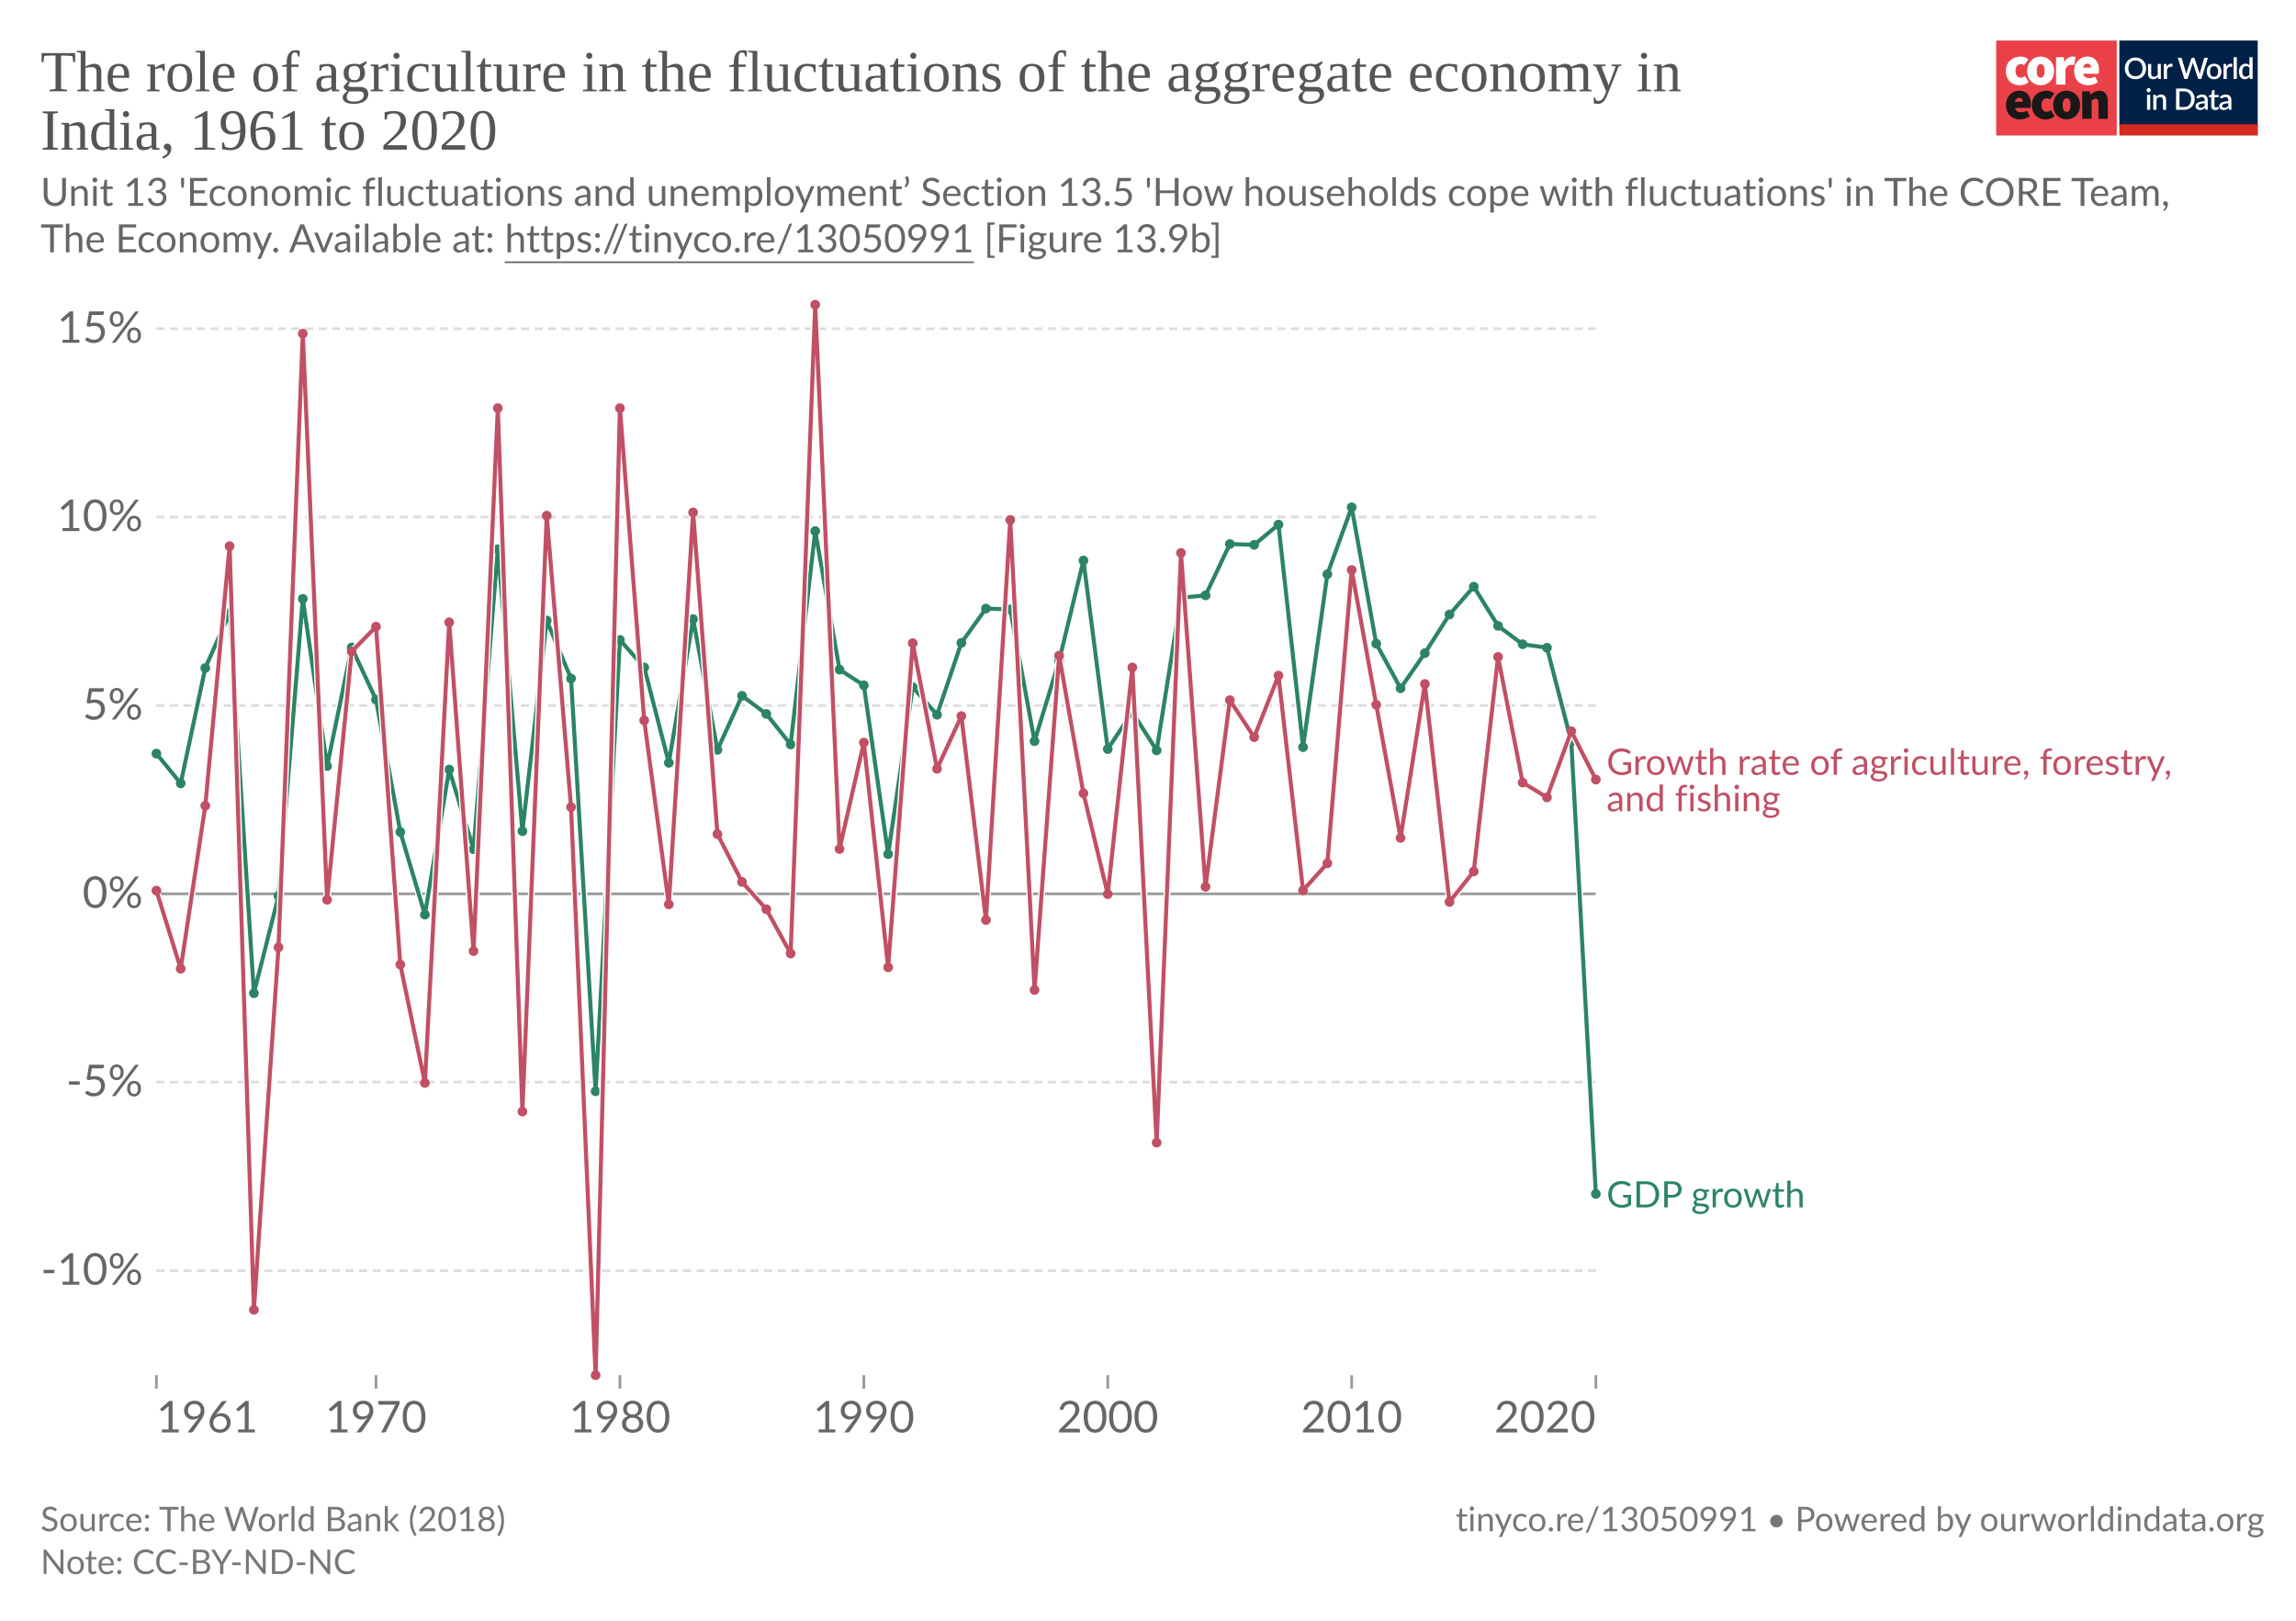
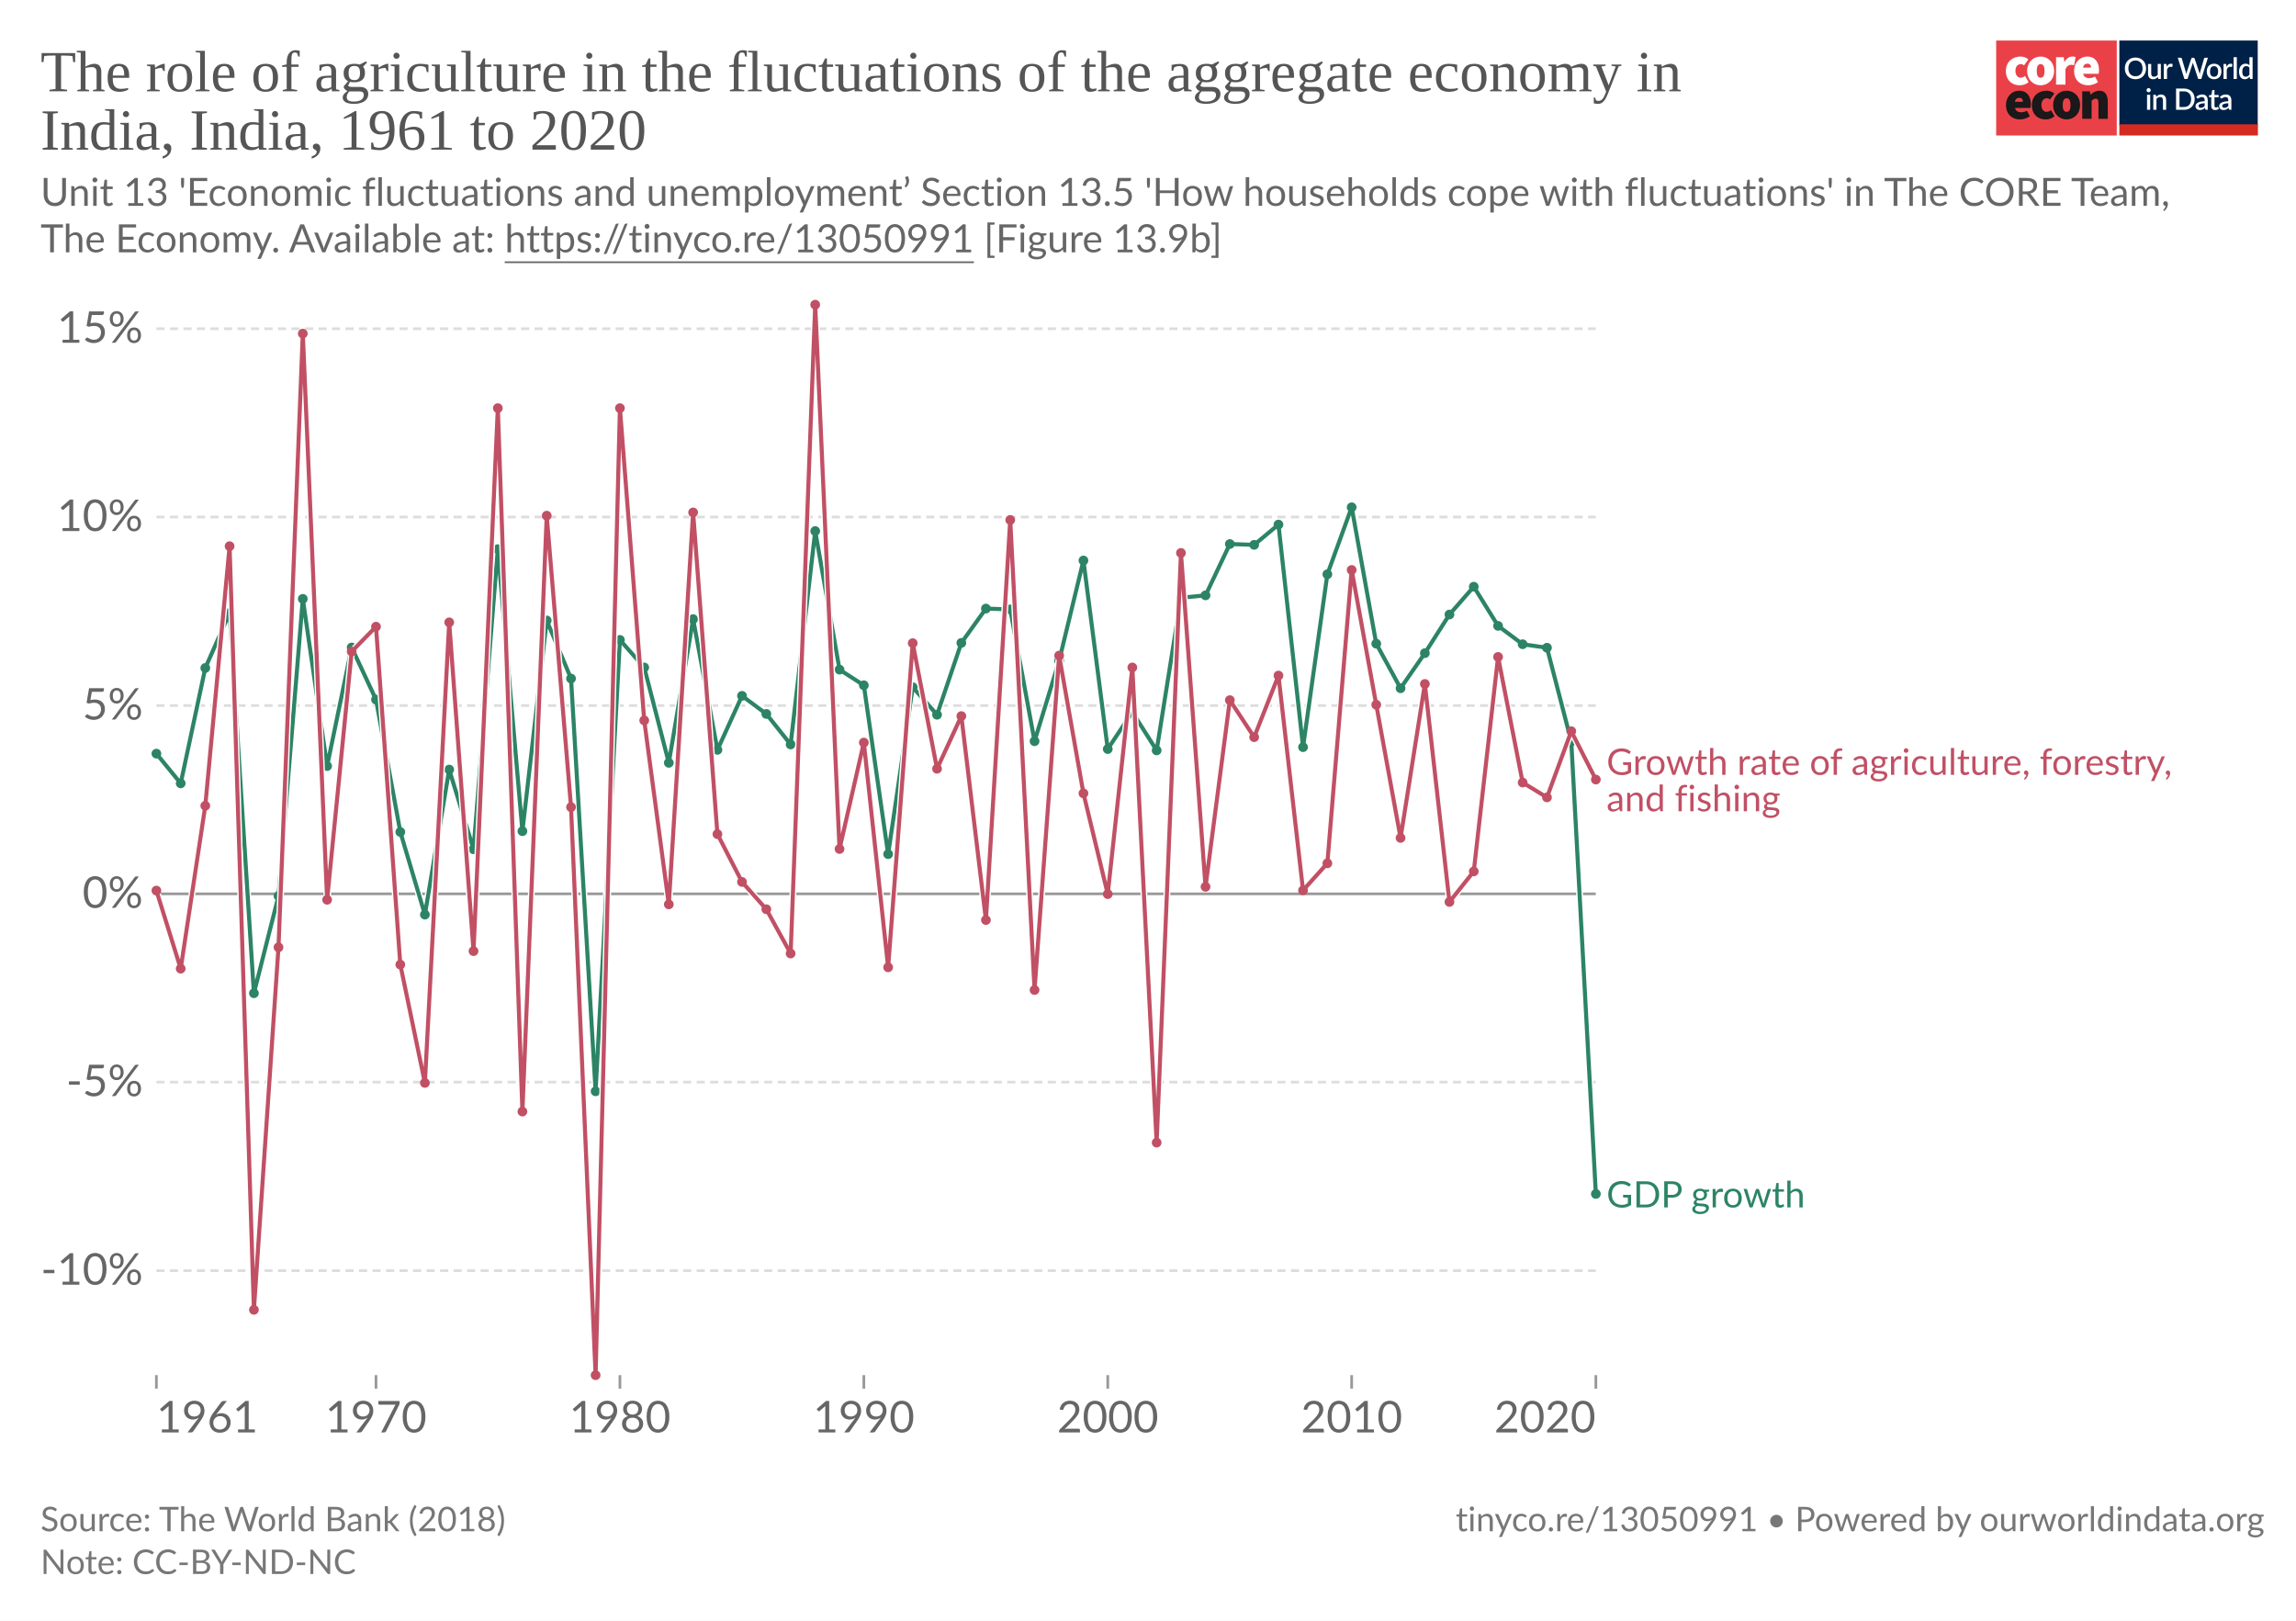
<svg xmlns="http://www.w3.org/2000/svg" version="1.1" style="font-family:Lato, 'Helvetica Neue', Helvetica, Arial, 'Liberation Sans', sans-serif;font-size:18px;background-color:white;text-rendering:geometricPrecision;-webkit-font-smoothing:antialiased" width="850" height="600" viewBox="0 0 850 600">
  <defs>
    <pattern id="noDataPattern" patternUnits="userSpaceOnUse" width="4" height="4" patternTransform="rotate(-45 2 2)">
      <path d="M -1,2 l 6,0" stroke="#ccc" stroke-width="0.7" />
    </pattern>
  </defs>
  <rect class="background-fill" fill="white" width="850" height="600" />
  <g class="HeaderView">
    <g transform="translate(739, 15) scale(0.95)">
      <svg className="coreLogo" width="102" height="37" viewBox="0 0 102 37" fill="none">
        <path d="M47 0H0v37h47V0z" fill="#EA4148" />
        <path d="M3.78 11.85c0-3.55 2.67-5.6 5.68-5.6a4.63 4.63 0 013.09 1.1l-1.7 2.36c-.31-.32-.74-.5-1.18-.52-1.36 0-2.16 1.03-2.16 2.66 0 1.62.89 2.65 2.03 2.65a2.93 2.93 0 001.7-.69l1.4 2.4a5.29 5.29 0 01-3.52 1.24c-3 0-5.34-2.05-5.34-5.6z" fill="#fff" />
        <path d="M18.85 11.85c0-1.63-.42-2.66-1.52-2.66s-1.52 1.03-1.52 2.66c0 1.62.42 2.65 1.52 2.65s1.52-1.03 1.52-2.65zm-6.77 0c0-3.55 2.54-5.6 5.25-5.6 2.7 0 5.25 2.05 5.25 5.6s-2.54 5.6-5.25 5.6-5.25-2.05-5.25-5.6M23.34 6.5h2.97l.25 1.84h.09c.78-1.46 1.97-2.1 3-2.1.45-.02.9.05 1.32.22l-.6 3.16c-.38-.1-.78-.16-1.18-.17-.76 0-1.7.47-2.2 1.8v5.94h-3.65V6.5zM36.98 10.56c0-.81-.34-1.54-1.44-1.54-.8 0-1.49.47-1.7 1.54h3.14zm-6.6 1.29c0-3.47 2.49-5.6 5.07-5.6 3.13 0 4.62 2.3 4.62 5.17 0 .52-.05 1.03-.15 1.54h-6.04c.34 1.28 1.27 1.71 2.46 1.71a4.3 4.3 0 002.16-.64l1.18 2.18a7.08 7.08 0 01-3.85 1.24c-3.09 0-5.46-2.05-5.46-5.6" fill="#fff" />
        <path d="M10.43 23.87c0-.81-.34-1.54-1.44-1.54-.8 0-1.48.47-1.69 1.54h3.13zm-6.6 1.28c0-3.46 2.5-5.6 5.08-5.6 3.13 0 4.61 2.3 4.61 5.18 0 .51-.05 1.03-.15 1.54H7.34c.34 1.28 1.27 1.7 2.46 1.7.76-.01 1.5-.23 2.16-.63l1.18 2.18a7.08 7.08 0 01-3.85 1.24c-3.1 0-5.46-2.06-5.46-5.6M13.9 25.15c0-3.55 2.67-5.6 5.68-5.6a4.63 4.63 0 013.09 1.11l-1.7 2.35c-.32-.31-.74-.5-1.18-.51-1.36 0-2.16 1.03-2.16 2.65 0 1.63.89 2.66 2.03 2.66a2.93 2.93 0 001.7-.69l1.39 2.4a5.29 5.29 0 01-3.51 1.24c-3 0-5.34-2.06-5.34-5.6" fill="#1A1818" />
        <path d="M28.97 25.15c0-1.62-.42-2.65-1.52-2.65s-1.52 1.03-1.52 2.65c0 1.63.42 2.66 1.52 2.66s1.52-1.03 1.52-2.66zm-6.77 0c0-3.55 2.54-5.6 5.25-5.6 2.7 0 5.25 2.05 5.25 5.6s-2.54 5.6-5.25 5.6-5.25-2.04-5.25-5.6M33.54 19.8h2.97l.25 1.29h.09a4.76 4.76 0 013.34-1.54c2.33 0 3.3 1.71 3.3 4.36v6.6h-3.64v-6.13c0-1.37-.34-1.7-1.06-1.7-.67 0-1.05.3-1.6.8v7.02h-3.65V19.8z" fill="#1A1818" />
        <path fill="#fff" d="M48 0h54v37H48z" />
        <path d="M48 0h53.93v33H48V0z" fill="#002147" />
        <path d="M58.42 10.86c0 .61-.1 1.18-.3 1.7a3.83 3.83 0 01-2.15 2.21c-.5.21-1.07.32-1.7.32-.6 0-1.17-.1-1.68-.32a3.9 3.9 0 01-2.15-2.21c-.2-.52-.3-1.09-.3-1.7 0-.61.1-1.18.3-1.7a3.93 3.93 0 012.15-2.22 4.38 4.38 0 011.69-.31c.62 0 1.18.1 1.69.31a3.79 3.79 0 012.15 2.22c.2.52.3 1.09.3 1.7zm-1.38 0c0-.48-.06-.9-.2-1.28A2.38 2.38 0 0055.43 8a2.97 2.97 0 00-1.14-.21c-.42 0-.8.07-1.15.21-.34.14-.63.35-.87.61-.24.27-.43.59-.56.97-.13.38-.2.8-.2 1.28s.07.9.2 1.29a2.46 2.46 0 001.43 1.57c.35.14.73.2 1.15.2.42 0 .8-.06 1.15-.2a2.4 2.4 0 001.42-1.57c.13-.38.2-.81.2-1.29zm7.14-1.72V15h-.74c-.17 0-.27-.08-.32-.24l-.1-.54a3.42 3.42 0 01-.81.63 2.3 2.3 0 01-1.06.24c-.32 0-.6-.05-.85-.16a1.72 1.72 0 01-1-1.15 3.1 3.1 0 01-.12-.91V9.14h1.24v3.73c0 .4.09.7.27.92.18.22.46.32.83.32.27 0 .53-.06.76-.18.24-.13.46-.3.67-.52V9.13h1.23zm2.33 1.08c.18-.37.4-.66.66-.87.27-.22.58-.32.94-.32a1.34 1.34 0 01.66.17l-.09.93c-.01.06-.04.11-.07.14a.2.2 0 01-.13.03c-.06 0-.14 0-.25-.03a1.62 1.62 0 00-.8.04c-.13.05-.25.13-.35.22-.1.1-.2.21-.28.35-.08.14-.15.3-.22.47V15h-1.24V9.13h.72c.13 0 .22.03.27.08.05.05.08.13.1.25l.08.76zm16-3.5L79.94 15h-1.21l-1.95-5.95a4.7 4.7 0 01-.12-.46 3.32 3.32 0 01-.13.46L74.57 15h-1.22l-2.57-8.28h1.13c.11 0 .2.03.28.09.08.05.14.12.16.22l1.56 5.3a6.11 6.11 0 01.16.8 10 10 0 01.2-.8l1.78-5.3a.48.48 0 01.16-.21c.08-.07.17-.1.28-.1h.4c.11 0 .21.03.28.1.08.05.13.12.17.21l1.77 5.3.1.37.1.4a59.35 59.35 0 00.16-.76L81 7.03a.4.4 0 01.16-.22c.08-.06.18-.09.3-.09h1.04zm2.41 2.32c.44 0 .83.07 1.18.22a2.49 2.49 0 011.47 1.55c.13.37.2.79.2 1.25 0 .47-.07.88-.2 1.26-.14.37-.33.69-.58.95-.24.26-.54.46-.9.6-.34.15-.73.22-1.17.22-.43 0-.83-.07-1.18-.22a2.55 2.55 0 01-1.47-1.55c-.14-.38-.2-.8-.2-1.26 0-.46.06-.88.2-1.25a2.55 2.55 0 011.47-1.55c.35-.15.75-.22 1.18-.22zm0 5.08c.53 0 .92-.18 1.18-.53.26-.36.4-.86.4-1.52s-.14-1.17-.4-1.53c-.26-.36-.65-.54-1.18-.54-.53 0-.93.18-1.2.54-.25.36-.38.87-.38 1.53s.13 1.16.39 1.52c.26.35.66.53 1.2.53zm4.86-3.9c.18-.37.4-.66.67-.87.26-.22.57-.32.93-.32a1.34 1.34 0 01.66.17l-.09.93c-.01.06-.04.11-.07.14a.2.2 0 01-.13.03c-.06 0-.14 0-.25-.03a1.62 1.62 0 00-.8.04c-.13.05-.24.13-.35.22-.1.1-.2.21-.28.35-.08.14-.15.3-.22.47V15H88.6V9.13h.72c.13 0 .22.03.27.08.05.05.08.13.1.25l.08.76zm4-3.73V15h-1.25V6.49h1.24zm4.91 4.09a1.45 1.45 0 00-1.24-.6c-.48 0-.86.18-1.13.54-.27.35-.4.87-.4 1.56 0 .37.02.67.08.93.07.25.15.46.27.62.11.16.25.28.42.35.16.08.35.11.56.11.31 0 .58-.07.8-.2.24-.14.45-.33.64-.58v-2.73zm1.24-4.09V15h-.75c-.16 0-.27-.08-.31-.24l-.11-.63c-.25.28-.53.52-.84.7-.31.17-.67.26-1.09.26a1.96 1.96 0 01-1.59-.78c-.19-.25-.34-.57-.44-.94a4.86 4.86 0 01.01-2.5c.12-.37.3-.7.51-.96a2.3 2.3 0 011.85-.88c.34 0 .63.05.88.16.24.11.45.26.64.46V6.49h1.24zm-39.9 14.65V27h-1.24v-5.86h1.24zm.2-1.78c0 .12-.02.22-.06.32a.83.83 0 01-1.34.26.8.8 0 01-.24-.58c0-.11.02-.22.06-.32a.89.89 0 01.43-.43.76.76 0 01.64 0 .81.81 0 01.45.43c.04.1.06.2.06.32zm2.16 2.55a3.67 3.67 0 01.83-.63 2.32 2.32 0 011.9-.08c.24.11.45.26.61.46.17.2.3.43.38.7.09.28.13.58.13.9V27H65v-3.73c0-.4-.1-.7-.28-.92-.18-.22-.45-.33-.83-.33-.27 0-.53.06-.77.19-.23.13-.45.3-.66.52V27h-1.23v-5.86h.74c.17 0 .28.07.33.23l.08.54zm14.96.95c0 .61-.1 1.17-.3 1.68a3.78 3.78 0 01-2.15 2.16c-.5.2-1.07.3-1.69.3H70.1v-8.28h3.12c.62 0 1.19.1 1.7.3a3.71 3.71 0 012.14 2.16c.2.5.3 1.07.3 1.68zm-1.37 0c0-.48-.07-.9-.2-1.28a2.6 2.6 0 00-.55-.96 2.35 2.35 0 00-.87-.6 2.97 2.97 0 00-1.15-.21h-1.77v6.1h1.77c.43 0 .81-.07 1.15-.2.34-.14.63-.34.87-.6.24-.27.43-.59.55-.96.13-.38.2-.81.2-1.29zm5.27 1.58a7.5 7.5 0 00-1.12.1c-.3.06-.55.13-.73.22a.97.97 0 00-.41.3.68.68 0 00-.12.4c0 .13.02.25.06.35.05.1.1.18.18.24.08.06.18.1.28.14a1.78 1.78 0 001.18-.14c.23-.12.46-.3.68-.53v-1.08zm-3.28-2.49a3.36 3.36 0 012.37-.92c.34 0 .63.05.9.16.26.11.48.26.66.46.18.2.31.44.4.72.1.27.15.57.15.9V27h-.55a.56.56 0 01-.27-.05c-.06-.04-.12-.11-.16-.23l-.12-.47-.44.36c-.15.1-.3.2-.46.26a2.77 2.77 0 01-1.75.12c-.2-.06-.38-.16-.53-.29a1.46 1.46 0 01-.48-1.18c0-.23.06-.45.18-.66.12-.22.32-.41.6-.58.27-.17.64-.31 1.1-.43a8.03 8.03 0 011.68-.19v-.39c0-.42-.1-.73-.27-.94-.18-.2-.45-.3-.8-.3-.23-.01-.43.02-.6.08a6.05 6.05 0 00-.74.39.54.54 0 01-.28.08.38.38 0 01-.22-.06.6.6 0 01-.15-.17l-.22-.4zm7.38 5.14c-.48 0-.86-.13-1.12-.4-.26-.28-.4-.67-.4-1.17v-3.41h-.64a.27.27 0 01-.18-.07c-.05-.04-.07-.11-.07-.2v-.5l.95-.14.27-1.7a.31.31 0 01.1-.15c.04-.04.1-.06.18-.06h.63v1.93h1.63v.89h-1.63v3.33c0 .2.05.37.16.48.1.11.24.17.41.17a.79.79 0 00.43-.12 4 4 0 00.12-.08.2.2 0 01.11-.04c.07 0 .13.04.17.11l.37.6c-.2.18-.42.3-.68.4a2.5 2.5 0 01-.8.13zm5.11-2.65a7.5 7.5 0 00-1.11.1 3 3 0 00-.74.22.97.97 0 00-.4.3.68.68 0 00-.13.4c0 .13.02.25.06.35.05.1.11.18.19.24s.17.1.28.14a1.78 1.78 0 001.18-.14c.23-.12.45-.3.67-.53v-1.08zm-3.28-2.49a3.36 3.36 0 012.37-.92c.34 0 .64.05.9.16.27.11.49.26.66.46.18.2.32.44.41.72.1.27.14.57.14.9V27h-.55a.56.56 0 01-.27-.05c-.06-.04-.11-.11-.15-.23l-.12-.47-.45.36c-.14.1-.3.2-.45.26a2.77 2.77 0 01-1.75.12c-.2-.06-.38-.16-.53-.29a1.46 1.46 0 01-.49-1.18c0-.23.06-.45.18-.66.12-.22.32-.41.6-.58.28-.17.65-.31 1.1-.43a8.03 8.03 0 011.68-.19v-.39c0-.42-.09-.73-.27-.94-.18-.2-.44-.3-.8-.3-.23-.01-.43.02-.59.08a6.09 6.09 0 00-.74.39.54.54 0 01-.29.08.38.38 0 01-.22-.06.6.6 0 01-.14-.17l-.23-.4z" fill="#fff" />
        <path fill="#D42B21" d="M48 32.65h54V37H48z" />
      </svg>
    </g>
    <a href="http://localhost:3030/grapher/the-role-of-agriculture-in-the-fluctuations-of-the-aggregate-economy-in-india-19612017" style="font-family:'Playfair Display', Georgia, 'Times New Roman', 'Liberation Serif', serif" target="_blank" rel="noopener">
      <text font-size="21.60" x="15.0" y="33.8" fill="#555">
        <tspan x="15" y="33.792">The role of agriculture in the fluctuations of the aggregate economy in</tspan>
-         <tspan x="15" y="55.392">India, 1961 to 2020</tspan>
+         <tspan x="15" y="55.392">India, India, 1961 to 2020</tspan>
      </text>
    </a>
    <text x="15.0" y="76.2" style="font-size:14.4px;line-height:1.2" fill="#666">
      <tspan x="15" y="76.2">Unit 13 'Economic fluctuations and unemployment’ Section 13.5 'How households cope with fluctuations' in The CORE Team,</tspan>
      <tspan x="15" y="93.4">The Economy. Available at: <a href="https://tinyco.re/13050991" target="_blank" style="text-decoration:underline" rel="noopener noreferrer">https://tinyco.re/13050991</a> [Figure 13.9b]</tspan>
    </text>
  </g>
  <g class="LineChart">
    <defs>
      <clipPath id="boundsClip-1">
        <rect x="47.908" y="102.76" width="840" height="437.52" />
      </clipPath>
    </defs>
    <rect x="15" y="112.76" width="820" height="417.52" fill="transparent" />
    <g class="DualAxisView">
      <g class="HorizontalAxis">
        <line x1="57.9" y1="509.08" x2="57.9" y2="514.08" stroke="#999" />
        <line x1="590.8" y1="509.08" x2="590.8" y2="514.08" stroke="#999" />
        <line x1="139.2" y1="509.08" x2="139.2" y2="514.08" stroke="#999" />
        <line x1="229.5" y1="509.08" x2="229.5" y2="514.08" stroke="#999" />
        <line x1="319.8" y1="509.08" x2="319.8" y2="514.08" stroke="#999" />
        <line x1="410.1" y1="509.08" x2="410.1" y2="514.08" stroke="#999" />
        <line x1="500.4" y1="509.08" x2="500.4" y2="514.08" stroke="#999" />
        <text x="57.908" y="530.28" fill="#666" text-anchor="start" font-size="16.2">1961</text>
        <text x="590.75" y="530.28" fill="#666" text-anchor="end" font-size="16.2">2020</text>
        <text x="139.2" y="530.28" fill="#666" text-anchor="middle" font-size="16.2">1970</text>
        <text x="229.5" y="530.28" fill="#666" text-anchor="middle" font-size="16.2">1980</text>
        <text x="319.8" y="530.28" fill="#666" text-anchor="middle" font-size="16.2">1990</text>
        <text x="410.1" y="530.28" fill="#666" text-anchor="middle" font-size="16.2">2000</text>
        <text x="500.4" y="530.28" fill="#666" text-anchor="middle" font-size="16.2">2010</text>
      </g>
      <g class="VerticalAxis">
        <text x="52.91" y="470.4" dy=".32em" text-anchor="end" fill="#666" font-size="16.2">-10%</text>
        <text x="52.91" y="400.6" dy=".32em" text-anchor="end" fill="#666" font-size="16.2">-5%</text>
        <text x="52.91" y="330.9" dy=".32em" text-anchor="end" fill="#666" font-size="16.2">0%</text>
        <text x="52.91" y="261.2" dy=".32em" text-anchor="end" fill="#666" font-size="16.2">5%</text>
        <text x="52.91" y="191.4" dy=".32em" text-anchor="end" fill="#666" font-size="16.2">10%</text>
        <text x="52.91" y="121.7" dy=".32em" text-anchor="end" fill="#666" font-size="16.2">15%</text>
      </g>
      <g class="AxisGridLines horizontalLines">
        <line x1="57.91" y1="470.4" x2="590.75" y2="470.4" stroke="#ddd" stroke-dasharray="3,2" />
        <line x1="57.91" y1="400.6" x2="590.75" y2="400.6" stroke="#ddd" stroke-dasharray="3,2" />
        <line x1="57.91" y1="330.9" x2="590.75" y2="330.9" stroke="#999" />
        <line x1="57.91" y1="261.2" x2="590.75" y2="261.2" stroke="#ddd" stroke-dasharray="3,2" />
        <line x1="57.91" y1="191.4" x2="590.75" y2="191.4" stroke="#ddd" stroke-dasharray="3,2" />
        <line x1="57.91" y1="121.7" x2="590.75" y2="121.7" stroke="#ddd" stroke-dasharray="3,2" />
      </g>
    </g>
    <g clip-path="url(#boundsClip-1)">
      <g class="LineLabels" style="cursor:default">
        <g class="legendMark">
          <rect x="590.75" y="275.1" width="244.25" height="27" fill="#fff" opacity="0" />
          <text font-size="13.50" font-weight="400" x="594.8" y="286.8" fill="#c15065">
            <tspan x="594.75" y="286.845">Growth rate of agriculture, forestry,</tspan>
            <tspan x="594.75" y="300.345">and fishing</tspan>
          </text>
        </g>
        <g class="legendMark">
          <rect x="590.75" y="435.25" width="108.71" height="13.5" fill="#fff" opacity="0" />
          <text font-size="13.50" font-weight="400" x="594.8" y="447.0" fill="#2c8465">
            <tspan x="594.75" y="446.995">GDP growth</tspan>
          </text>
        </g>
      </g>
      <g class="Lines">
        <rect x="58" y="113" width="533" height="396" fill="rgba(255,255,255,0)" opacity="0" />
        <g>
          <path stroke-linecap="round" stroke-linejoin="round" stroke="#ddd" d="M57.9 279L66.9 290L76 247.3L85 226.9L94 367.7L103.1 331.7L112.1 221.7L121.1 283.6L130.2 239.7L139.2 259L148.2 308L157.3 338.6L166.3 284.9L175.3 314.4L184.3 203.3L193.4 307.7L202.4 229.7L211.4 251.2L220.5 404L229.5 236.9L238.5 247.1L247.6 282.4L256.6 229.2L265.6 277.6L274.7 257.6L283.7 264.3L292.7 275.6L301.8 196.6L310.8 247.9L319.8 253.7L328.8 316.2L337.9 254.4L346.9 264.6L355.9 238L365 225.3L374 225.6L383 274.4L392.1 244.6L401.1 207.5L410.1 277.3L419.2 263.6L428.2 277.8L437.2 221.3L446.3 220.4L455.3 201.4L464.3 201.7L473.3 194.2L482.4 276.6L491.4 212.6L500.4 187.8L509.5 238.3L518.5 254.8L527.5 241.8L536.6 227.5L545.6 217.2L554.6 231.7L563.7 238.5L572.7 239.8L581.7 274.5L590.8 442" fill="none" stroke-width="1" />
        </g>
        <g>
          <path stroke-linecap="round" stroke-linejoin="round" stroke="#ddd" d="M57.9 329.7L66.9 358.6L76 298.3L85 202.2L94 484.9L103.1 350.7L112.1 123.5L121.1 333.1L130.2 241.2L139.2 232L148.2 357.1L157.3 400.9L166.3 230.4L175.3 352.1L184.3 151.1L193.4 411.5L202.4 190.9L211.4 298.8L220.5 509.1L229.5 151.1L238.5 266.7L247.6 334.8L256.6 189.7L265.6 308.8L274.7 326.5L283.7 336.6L292.7 353L301.8 112.8L310.8 314.3L319.8 274.9L328.8 358.1L337.9 238.1L346.9 284.6L355.9 265.1L365 340.6L374 192.5L383 366.5L392.1 242.7L401.1 293.7L410.1 331L419.2 247.1L428.2 423L437.2 204.7L446.3 328.3L455.3 259.2L464.3 272.9L473.3 250.1L482.4 329.6L491.4 319.6L500.4 211L509.5 260.9L518.5 310.2L527.5 253.2L536.6 333.9L545.6 322.6L554.6 243.2L563.7 289.7L572.7 295.2L581.7 270.7L590.8 288.6" fill="none" stroke-width="1" />
        </g>
        <g>
          <path fill="none" stroke-linecap="butt" stroke-linejoin="round" stroke="#fff" stroke-width="2.5" d="M57.9 279L66.9 290L76 247.3L85 226.9L94 367.7L103.1 331.7L112.1 221.7L121.1 283.6L130.2 239.7L139.2 259L148.2 308L157.3 338.6L166.3 284.9L175.3 314.4L184.3 203.3L193.4 307.7L202.4 229.7L211.4 251.2L220.5 404L229.5 236.9L238.5 247.1L247.6 282.4L256.6 229.2L265.6 277.6L274.7 257.6L283.7 264.3L292.7 275.6L301.8 196.6L310.8 247.9L319.8 253.7L328.8 316.2L337.9 254.4L346.9 264.6L355.9 238L365 225.3L374 225.6L383 274.4L392.1 244.6L401.1 207.5L410.1 277.3L419.2 263.6L428.2 277.8L437.2 221.3L446.3 220.4L455.3 201.4L464.3 201.7L473.3 194.2L482.4 276.6L491.4 212.6L500.4 187.8L509.5 238.3L518.5 254.8L527.5 241.8L536.6 227.5L545.6 217.2L554.6 231.7L563.7 238.5L572.7 239.8L581.7 274.5L590.8 442" />
          <polyline points="57.90,279.00 66.90,290.00 76.00,247.30 85.00,226.90 94.00,367.70 103.10,331.70 112.10,221.70 121.10,283.60 130.20,239.70 139.20,259.00 148.20,308.00 157.30,338.60 166.30,284.90 175.30,314.40 184.30,203.30 193.40,307.70 202.40,229.70 211.40,251.20 220.50,404.00 229.50,236.90 238.50,247.10 247.60,282.40 256.60,229.20 265.60,277.60 274.70,257.60 283.70,264.30 292.70,275.60 301.80,196.60 310.80,247.90 319.80,253.70 328.80,316.20 337.90,254.40 346.90,264.60 355.90,238.00 365.00,225.30 374.00,225.60 383.00,274.40 392.10,244.60 401.10,207.50 410.10,277.30 419.20,263.60 428.20,277.80 437.20,221.30 446.30,220.40 455.30,201.40 464.30,201.70 473.30,194.20 482.40,276.60 491.40,212.60 500.40,187.80 509.50,238.30 518.50,254.80 527.50,241.80 536.60,227.50 545.60,217.20 554.60,231.70 563.70,238.50 572.70,239.80 581.70,274.50 590.80,442.00" stroke-linejoin="round" stroke-width="1.5" stroke="#2C8465" fill="none" stroke-linecap="butt" />
          <g>
            <circle cx="57.9" cy="279" r="1.8" fill="#2C8465" />
            <circle cx="66.9" cy="290" r="1.8" fill="#2C8465" />
            <circle cx="76" cy="247.3" r="1.8" fill="#2C8465" />
            <circle cx="85" cy="226.9" r="1.8" fill="#2C8465" />
            <circle cx="94" cy="367.7" r="1.8" fill="#2C8465" />
            <circle cx="103.1" cy="331.7" r="1.8" fill="#2C8465" />
            <circle cx="112.1" cy="221.7" r="1.8" fill="#2C8465" />
            <circle cx="121.1" cy="283.6" r="1.8" fill="#2C8465" />
            <circle cx="130.2" cy="239.7" r="1.8" fill="#2C8465" />
            <circle cx="139.2" cy="259" r="1.8" fill="#2C8465" />
            <circle cx="148.2" cy="308" r="1.8" fill="#2C8465" />
            <circle cx="157.3" cy="338.6" r="1.8" fill="#2C8465" />
            <circle cx="166.3" cy="284.9" r="1.8" fill="#2C8465" />
            <circle cx="175.3" cy="314.4" r="1.8" fill="#2C8465" />
            <circle cx="184.3" cy="203.3" r="1.8" fill="#2C8465" />
            <circle cx="193.4" cy="307.7" r="1.8" fill="#2C8465" />
            <circle cx="202.4" cy="229.7" r="1.8" fill="#2C8465" />
            <circle cx="211.4" cy="251.2" r="1.8" fill="#2C8465" />
            <circle cx="220.5" cy="404" r="1.8" fill="#2C8465" />
            <circle cx="229.5" cy="236.9" r="1.8" fill="#2C8465" />
            <circle cx="238.5" cy="247.1" r="1.8" fill="#2C8465" />
            <circle cx="247.6" cy="282.4" r="1.8" fill="#2C8465" />
            <circle cx="256.6" cy="229.2" r="1.8" fill="#2C8465" />
            <circle cx="265.6" cy="277.6" r="1.8" fill="#2C8465" />
            <circle cx="274.7" cy="257.6" r="1.8" fill="#2C8465" />
            <circle cx="283.7" cy="264.3" r="1.8" fill="#2C8465" />
            <circle cx="292.7" cy="275.6" r="1.8" fill="#2C8465" />
            <circle cx="301.8" cy="196.6" r="1.8" fill="#2C8465" />
            <circle cx="310.8" cy="247.9" r="1.8" fill="#2C8465" />
            <circle cx="319.8" cy="253.7" r="1.8" fill="#2C8465" />
            <circle cx="328.8" cy="316.2" r="1.8" fill="#2C8465" />
            <circle cx="337.9" cy="254.4" r="1.8" fill="#2C8465" />
            <circle cx="346.9" cy="264.6" r="1.8" fill="#2C8465" />
            <circle cx="355.9" cy="238" r="1.8" fill="#2C8465" />
            <circle cx="365" cy="225.3" r="1.8" fill="#2C8465" />
            <circle cx="374" cy="225.6" r="1.8" fill="#2C8465" />
            <circle cx="383" cy="274.4" r="1.8" fill="#2C8465" />
            <circle cx="392.1" cy="244.6" r="1.8" fill="#2C8465" />
            <circle cx="401.1" cy="207.5" r="1.8" fill="#2C8465" />
            <circle cx="410.1" cy="277.3" r="1.8" fill="#2C8465" />
            <circle cx="419.2" cy="263.6" r="1.8" fill="#2C8465" />
            <circle cx="428.2" cy="277.8" r="1.8" fill="#2C8465" />
            <circle cx="437.2" cy="221.3" r="1.8" fill="#2C8465" />
            <circle cx="446.3" cy="220.4" r="1.8" fill="#2C8465" />
            <circle cx="455.3" cy="201.4" r="1.8" fill="#2C8465" />
            <circle cx="464.3" cy="201.7" r="1.8" fill="#2C8465" />
            <circle cx="473.3" cy="194.2" r="1.8" fill="#2C8465" />
            <circle cx="482.4" cy="276.6" r="1.8" fill="#2C8465" />
            <circle cx="491.4" cy="212.6" r="1.8" fill="#2C8465" />
            <circle cx="500.4" cy="187.8" r="1.8" fill="#2C8465" />
            <circle cx="509.5" cy="238.3" r="1.8" fill="#2C8465" />
            <circle cx="518.5" cy="254.8" r="1.8" fill="#2C8465" />
            <circle cx="527.5" cy="241.8" r="1.8" fill="#2C8465" />
            <circle cx="536.6" cy="227.5" r="1.8" fill="#2C8465" />
            <circle cx="545.6" cy="217.2" r="1.8" fill="#2C8465" />
            <circle cx="554.6" cy="231.7" r="1.8" fill="#2C8465" />
            <circle cx="563.7" cy="238.5" r="1.8" fill="#2C8465" />
            <circle cx="572.7" cy="239.8" r="1.8" fill="#2C8465" />
            <circle cx="581.7" cy="274.5" r="1.8" fill="#2C8465" />
            <circle cx="590.8" cy="442" r="1.8" fill="#2C8465" />
          </g>
        </g>
        <g>
          <path fill="none" stroke-linecap="butt" stroke-linejoin="round" stroke="#fff" stroke-width="2.5" d="M57.9 329.7L66.9 358.6L76 298.3L85 202.2L94 484.9L103.1 350.7L112.1 123.5L121.1 333.1L130.2 241.2L139.2 232L148.2 357.1L157.3 400.9L166.3 230.4L175.3 352.1L184.3 151.1L193.4 411.5L202.4 190.9L211.4 298.8L220.5 509.1L229.5 151.1L238.5 266.7L247.6 334.8L256.6 189.7L265.6 308.8L274.7 326.5L283.7 336.6L292.7 353L301.8 112.8L310.8 314.3L319.8 274.9L328.8 358.1L337.9 238.1L346.9 284.6L355.9 265.1L365 340.6L374 192.5L383 366.5L392.1 242.7L401.1 293.7L410.1 331L419.2 247.1L428.2 423L437.2 204.7L446.3 328.3L455.3 259.2L464.3 272.9L473.3 250.1L482.4 329.6L491.4 319.6L500.4 211L509.5 260.9L518.5 310.2L527.5 253.2L536.6 333.9L545.6 322.6L554.6 243.2L563.7 289.7L572.7 295.2L581.7 270.7L590.8 288.6" />
          <polyline points="57.90,329.70 66.90,358.60 76.00,298.30 85.00,202.20 94.00,484.90 103.10,350.70 112.10,123.50 121.10,333.10 130.20,241.20 139.20,232.00 148.20,357.10 157.30,400.90 166.30,230.40 175.30,352.10 184.30,151.10 193.40,411.50 202.40,190.90 211.40,298.80 220.50,509.10 229.50,151.10 238.50,266.70 247.60,334.80 256.60,189.70 265.60,308.80 274.70,326.50 283.70,336.60 292.70,353.00 301.80,112.80 310.80,314.30 319.80,274.90 328.80,358.10 337.90,238.10 346.90,284.60 355.90,265.10 365.00,340.60 374.00,192.50 383.00,366.50 392.10,242.70 401.10,293.70 410.10,331.00 419.20,247.10 428.20,423.00 437.20,204.70 446.30,328.30 455.30,259.20 464.30,272.90 473.30,250.10 482.40,329.60 491.40,319.60 500.40,211.00 509.50,260.90 518.50,310.20 527.50,253.20 536.60,333.90 545.60,322.60 554.60,243.20 563.70,289.70 572.70,295.20 581.70,270.70 590.80,288.60" stroke-linejoin="round" stroke-width="1.5" stroke="#C15065" fill="none" stroke-linecap="butt" />
          <g>
            <circle cx="57.9" cy="329.7" r="1.8" fill="#C15065" />
            <circle cx="66.9" cy="358.6" r="1.8" fill="#C15065" />
            <circle cx="76" cy="298.3" r="1.8" fill="#C15065" />
            <circle cx="85" cy="202.2" r="1.8" fill="#C15065" />
            <circle cx="94" cy="484.9" r="1.8" fill="#C15065" />
            <circle cx="103.1" cy="350.7" r="1.8" fill="#C15065" />
            <circle cx="112.1" cy="123.5" r="1.8" fill="#C15065" />
            <circle cx="121.1" cy="333.1" r="1.8" fill="#C15065" />
            <circle cx="130.2" cy="241.2" r="1.8" fill="#C15065" />
            <circle cx="139.2" cy="232" r="1.8" fill="#C15065" />
            <circle cx="148.2" cy="357.1" r="1.8" fill="#C15065" />
            <circle cx="157.3" cy="400.9" r="1.8" fill="#C15065" />
            <circle cx="166.3" cy="230.4" r="1.8" fill="#C15065" />
            <circle cx="175.3" cy="352.1" r="1.8" fill="#C15065" />
            <circle cx="184.3" cy="151.1" r="1.8" fill="#C15065" />
            <circle cx="193.4" cy="411.5" r="1.8" fill="#C15065" />
            <circle cx="202.4" cy="190.9" r="1.8" fill="#C15065" />
            <circle cx="211.4" cy="298.8" r="1.8" fill="#C15065" />
            <circle cx="220.5" cy="509.1" r="1.8" fill="#C15065" />
            <circle cx="229.5" cy="151.1" r="1.8" fill="#C15065" />
            <circle cx="238.5" cy="266.7" r="1.8" fill="#C15065" />
            <circle cx="247.6" cy="334.8" r="1.8" fill="#C15065" />
            <circle cx="256.6" cy="189.7" r="1.8" fill="#C15065" />
            <circle cx="265.6" cy="308.8" r="1.8" fill="#C15065" />
            <circle cx="274.7" cy="326.5" r="1.8" fill="#C15065" />
            <circle cx="283.7" cy="336.6" r="1.8" fill="#C15065" />
            <circle cx="292.7" cy="353" r="1.8" fill="#C15065" />
            <circle cx="301.8" cy="112.8" r="1.8" fill="#C15065" />
            <circle cx="310.8" cy="314.3" r="1.8" fill="#C15065" />
            <circle cx="319.8" cy="274.9" r="1.8" fill="#C15065" />
            <circle cx="328.8" cy="358.1" r="1.8" fill="#C15065" />
            <circle cx="337.9" cy="238.1" r="1.8" fill="#C15065" />
            <circle cx="346.9" cy="284.6" r="1.8" fill="#C15065" />
            <circle cx="355.9" cy="265.1" r="1.8" fill="#C15065" />
            <circle cx="365" cy="340.6" r="1.8" fill="#C15065" />
            <circle cx="374" cy="192.5" r="1.8" fill="#C15065" />
            <circle cx="383" cy="366.5" r="1.8" fill="#C15065" />
            <circle cx="392.1" cy="242.7" r="1.8" fill="#C15065" />
            <circle cx="401.1" cy="293.7" r="1.8" fill="#C15065" />
            <circle cx="410.1" cy="331" r="1.8" fill="#C15065" />
            <circle cx="419.2" cy="247.1" r="1.8" fill="#C15065" />
            <circle cx="428.2" cy="423" r="1.8" fill="#C15065" />
            <circle cx="437.2" cy="204.7" r="1.8" fill="#C15065" />
            <circle cx="446.3" cy="328.3" r="1.8" fill="#C15065" />
            <circle cx="455.3" cy="259.2" r="1.8" fill="#C15065" />
            <circle cx="464.3" cy="272.9" r="1.8" fill="#C15065" />
            <circle cx="473.3" cy="250.1" r="1.8" fill="#C15065" />
            <circle cx="482.4" cy="329.6" r="1.8" fill="#C15065" />
            <circle cx="491.4" cy="319.6" r="1.8" fill="#C15065" />
            <circle cx="500.4" cy="211" r="1.8" fill="#C15065" />
            <circle cx="509.5" cy="260.9" r="1.8" fill="#C15065" />
            <circle cx="518.5" cy="310.2" r="1.8" fill="#C15065" />
            <circle cx="527.5" cy="253.2" r="1.8" fill="#C15065" />
            <circle cx="536.6" cy="333.9" r="1.8" fill="#C15065" />
            <circle cx="545.6" cy="322.6" r="1.8" fill="#C15065" />
            <circle cx="554.6" cy="243.2" r="1.8" fill="#C15065" />
            <circle cx="563.7" cy="289.7" r="1.8" fill="#C15065" />
            <circle cx="572.7" cy="295.2" r="1.8" fill="#C15065" />
            <circle cx="581.7" cy="270.7" r="1.8" fill="#C15065" />
            <circle cx="590.8" cy="288.6" r="1.8" fill="#C15065" />
          </g>
        </g>
      </g>
    </g>
  </g>
  <g class="SourcesFooter" style="fill:#777">
    <g style="fill:#777">
      <text font-size="12.60" x="15.0" y="566.9">
        <tspan x="15" y="566.872">Source: The World Bank (2018)</tspan>
      </text>
    </g>
    <text x="15.0" y="582.7" style="font-size:12.6px;line-height:1.1">
      <tspan x="15" y="582.7">Note: CC-BY-ND-NC</tspan>
    </text>
    <text font-size="12.60" x="538.9" y="566.9">
      <tspan x="538.9" y="566.872">
        <a target="_blank" style="fill: #777;" href="https://tinyco.re/13050991">tinyco.re/13050991</a> • <a href="https://ourworldindata.org" target="_blank">Powered by ourworldindata.org</a>
      </tspan>
    </text>
  </g>
</svg>
